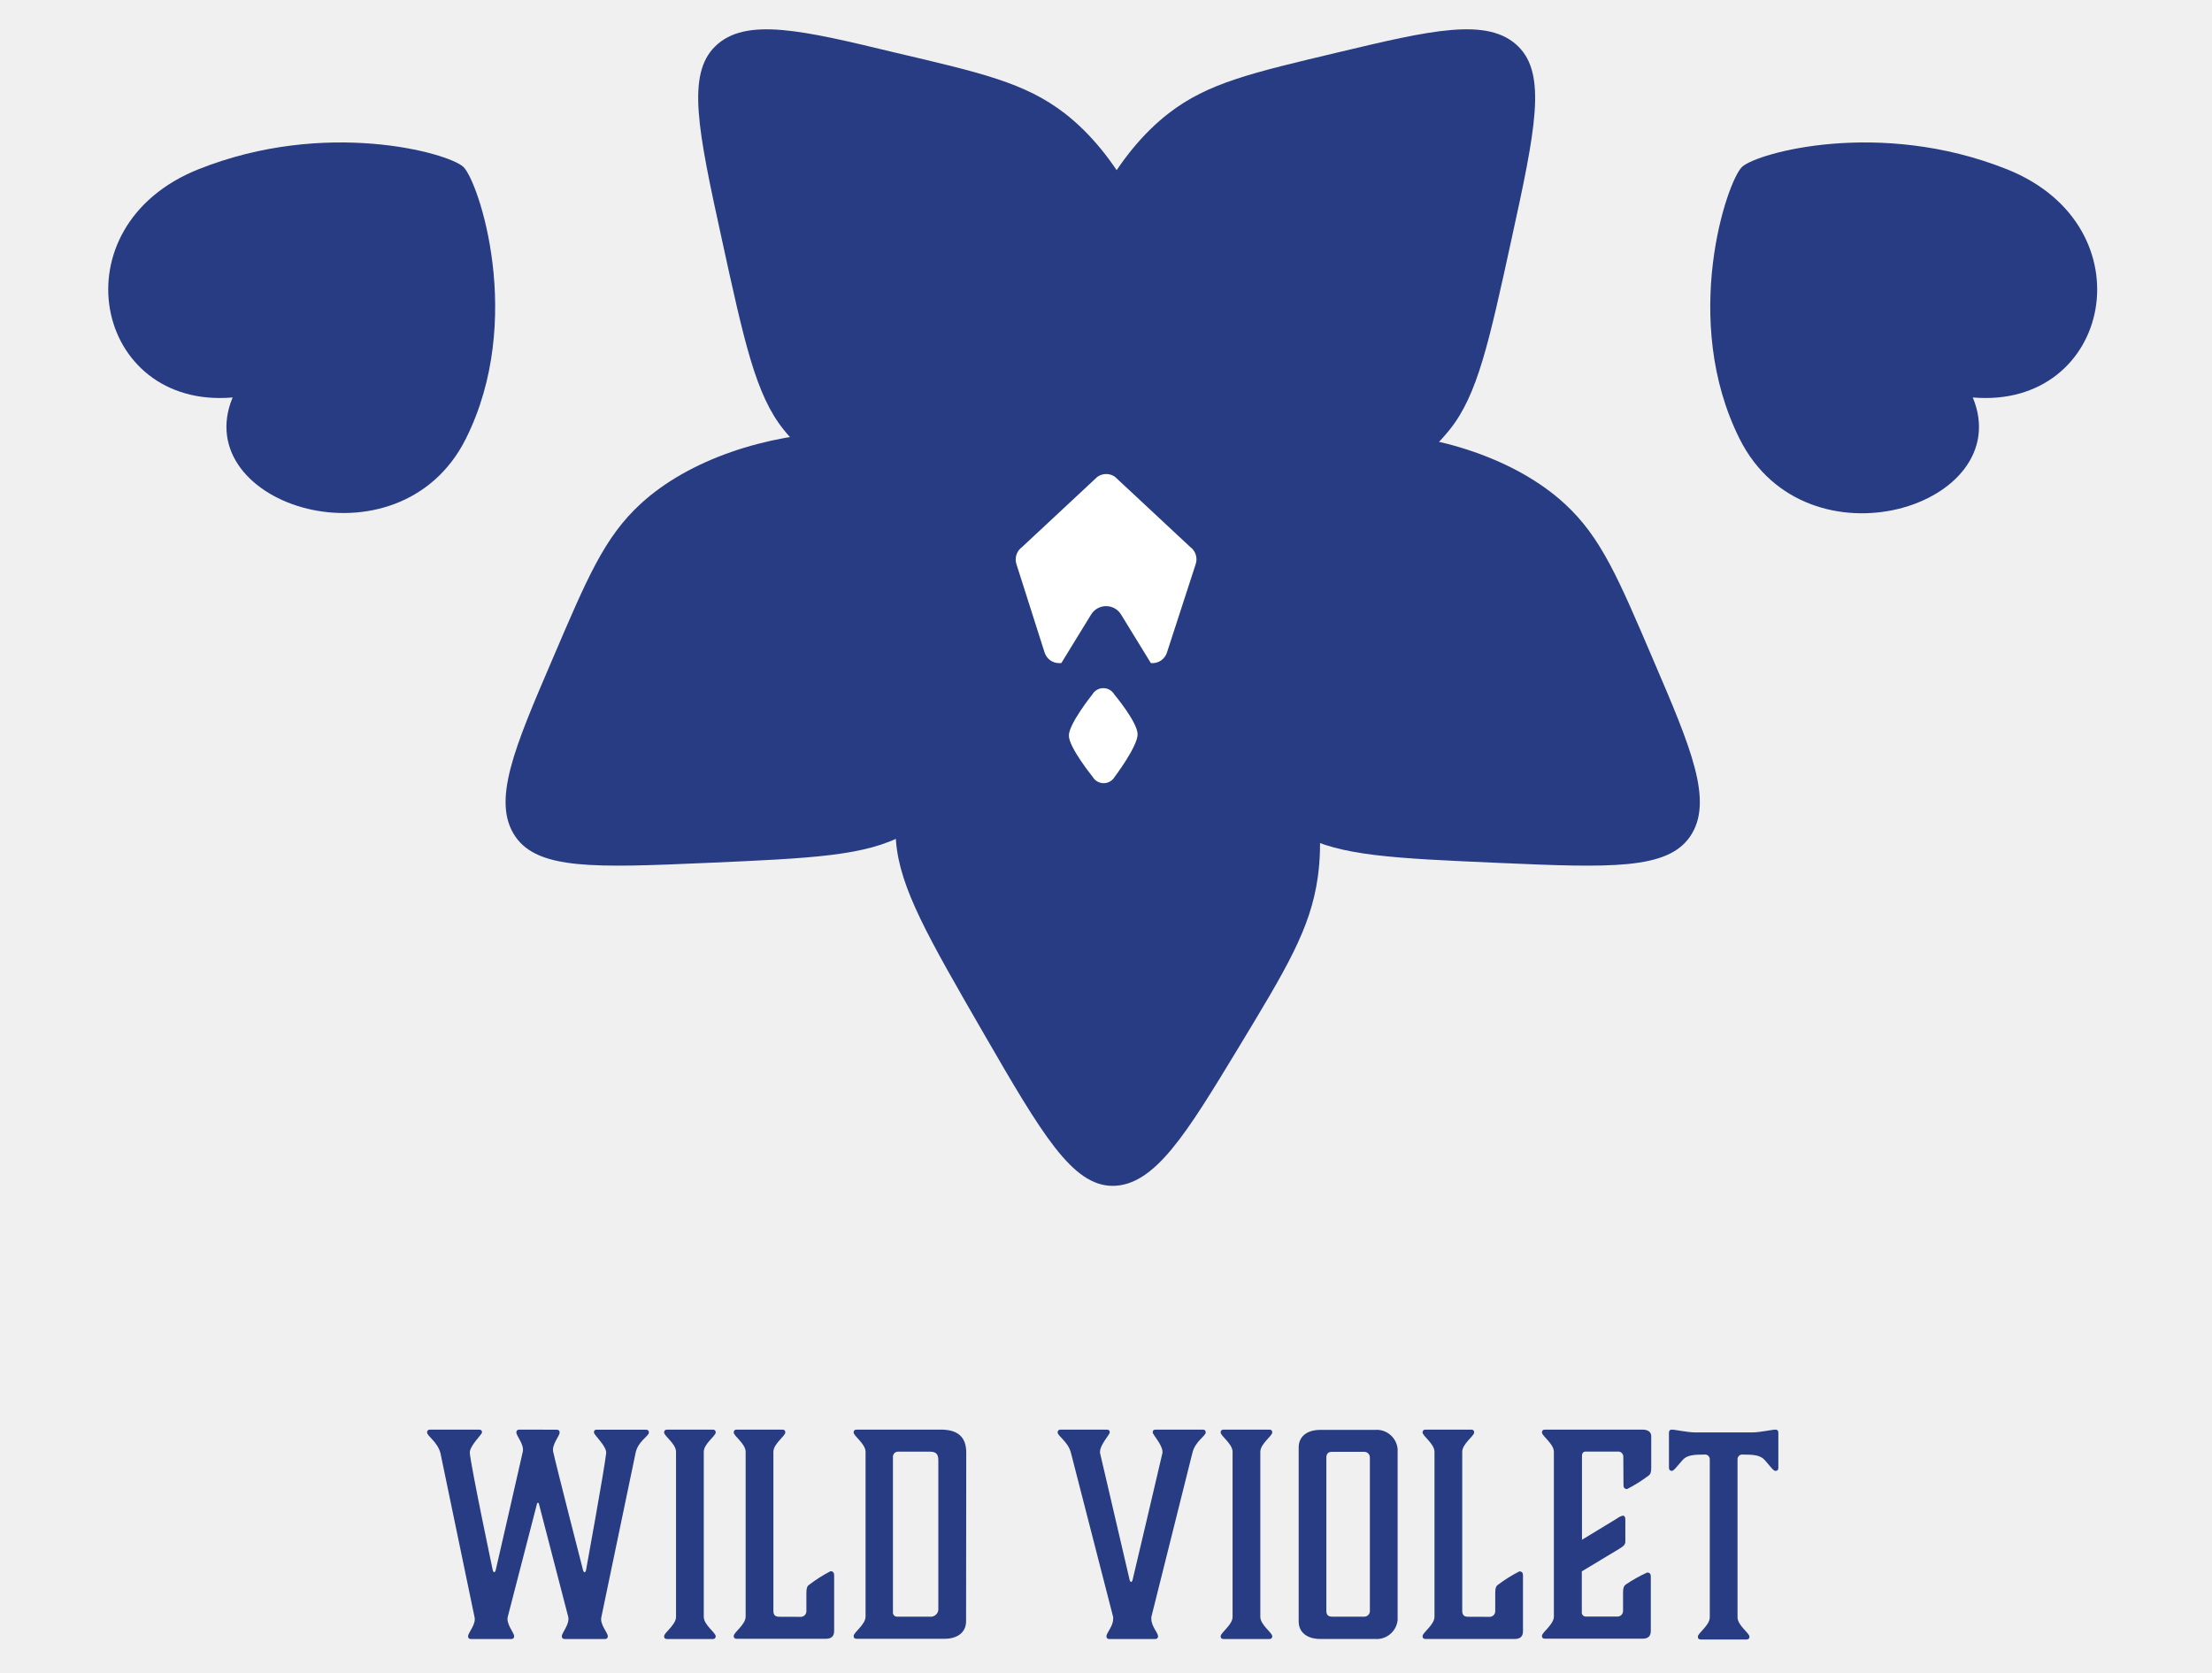
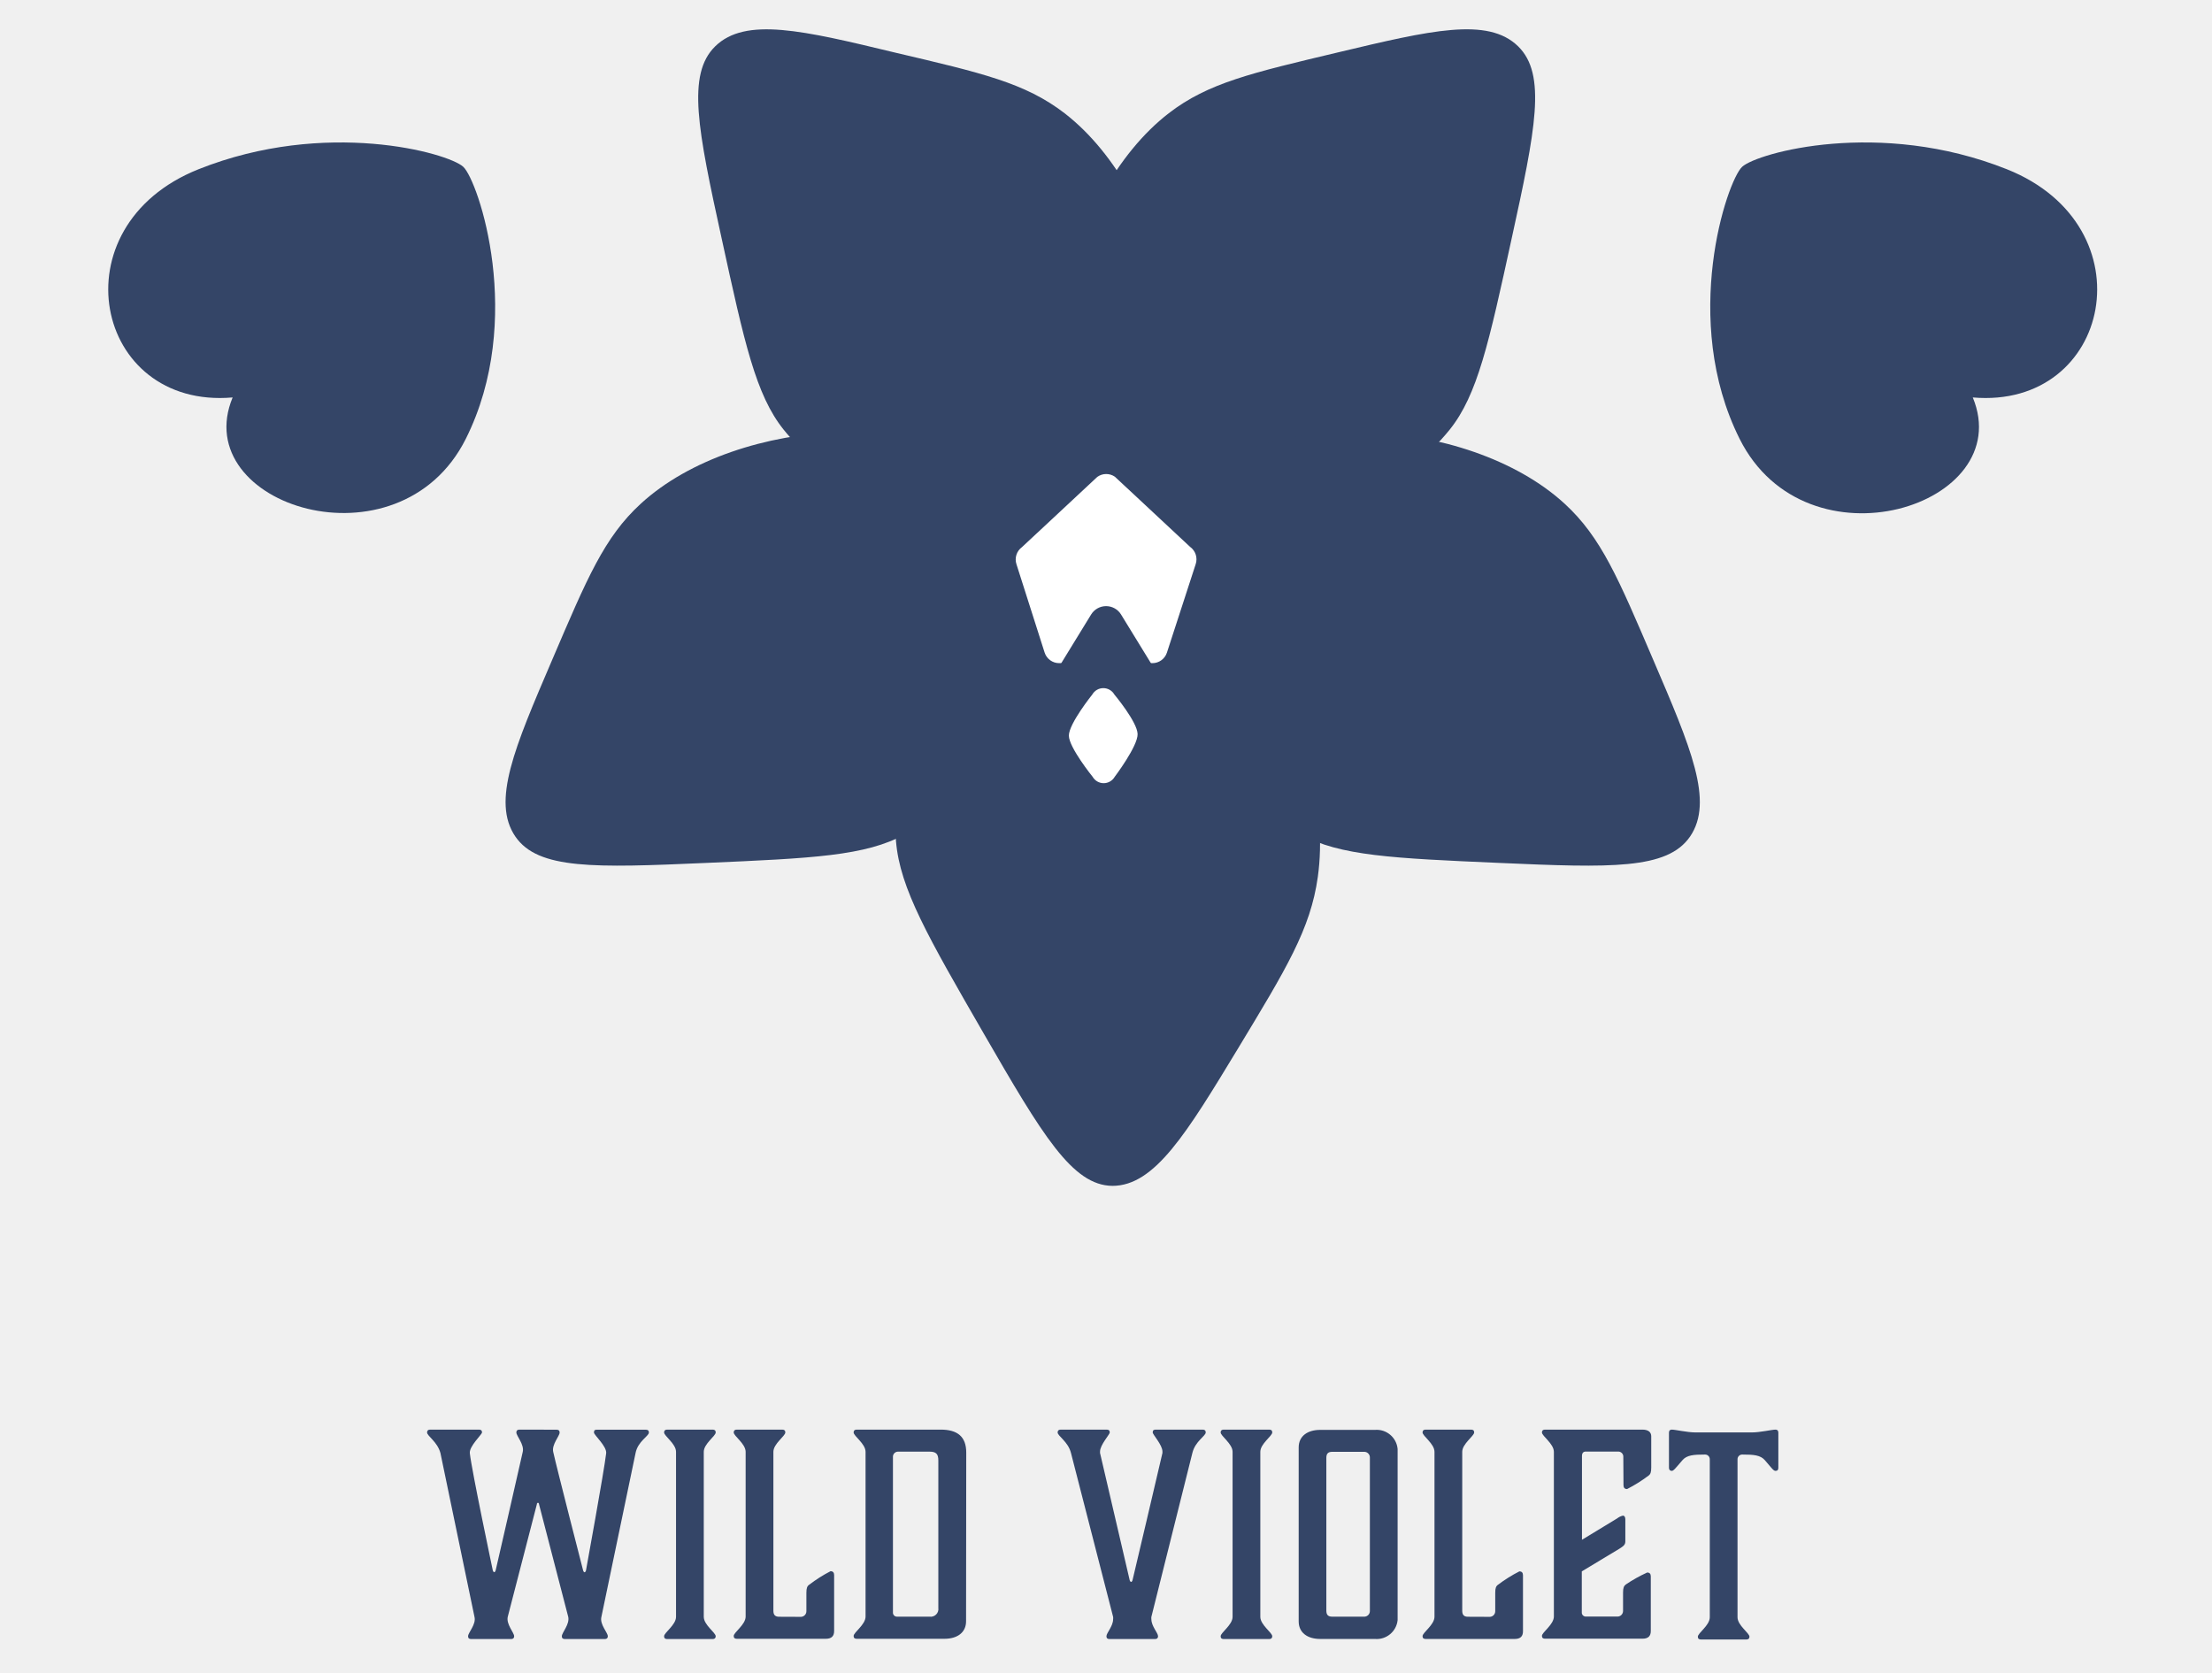
<svg xmlns="http://www.w3.org/2000/svg" width="251.98" height="190.52" viewBox="0 0 251.98 190.52">
-   <path d="M63.4,162.88c.22,0,.35.09.35.32,0,.41-.92,1.36-.73,2.21.41,1.86,3.41,13.52,3.41,13.52s.06.19.16.19.16-.19.16-.19,2.08-11.4,2.3-13.36c.1-.79-1.39-2.08-1.39-2.37s.13-.32.35-.32h5.56c.22,0,.35.09.35.32,0,.41-1.26,1-1.52,2.34L68.51,184.2c-.22.85.73,1.8.73,2.21,0,.22-.13.32-.35.32H64.35c-.22,0-.35-.09-.35-.32,0-.41.92-1.36.73-2.21L61.41,171.4s0-.19-.13-.19-.13.19-.13.19L57.84,184.2c-.19.85.73,1.8.73,2.21,0,.22-.13.32-.35.32H53.67c-.22,0-.35-.09-.35-.32,0-.41.95-1.36.73-2.21l-3.88-18.67c-.35-1.29-1.52-1.93-1.52-2.34,0-.22.13-.32.35-.32h5.56c.22,0,.35.09.35.32s-1.48,1.58-1.39,2.37c.22,2,2.62,13.36,2.62,13.36s.06.19.16.19.16-.19.16-.19,2.68-11.65,3.09-13.52c.19-.85-.73-1.8-.73-2.21,0-.22.13-.32.35-.32Z" fill="#273C82" />
-   <path d="M80.17,184.2c0,.92,1.36,1.8,1.36,2.21,0,.22-.13.32-.35.32H76c-.22,0-.35-.09-.35-.32,0-.41,1.36-1.29,1.36-2.21V165.4c0-.92-1.36-1.8-1.36-2.21,0-.22.13-.32.35-.32h5.18c.22,0,.35.09.35.32,0,.41-1.36,1.29-1.36,2.21Z" fill="#273C82" />
-   <path d="M91.26,184.2a.64.64,0,0,0,.6-.66v-2.08c0-.54.09-.76.32-.92A16.37,16.37,0,0,1,94.61,179c.28,0,.41.16.41.44v6.38c0,.57-.29.88-.95.88H83.93c-.22,0-.35-.09-.35-.32,0-.41,1.36-1.29,1.36-2.21V165.4c0-.92-1.36-1.8-1.36-2.21,0-.22.13-.32.35-.32h5.18c.22,0,.35.09.35.32,0,.41-1.36,1.29-1.36,2.21v18.1c0,.47.19.69.66.69Z" fill="#273C82" />
-   <path d="M110.05,184.7c0,1.29-1,2-2.46,2h-10c-.22,0-.35-.09-.35-.32,0-.41,1.36-1.29,1.36-2.21V165.4c0-.92-1.36-1.8-1.36-2.21,0-.22.13-.32.35-.32h9.57c1.9,0,2.91.79,2.91,2.62Zm-3.16-18.32c0-.73-.25-1-1-1h-3.63a.58.58,0,0,0-.54.63v17.66a.46.46,0,0,0,.47.51h3.7a.88.88,0,0,0,1-1Z" fill="#273C82" />
-   <path d="M132.42,165.53c0-.06,0-.09,0-.16,0-.76-1.11-1.93-1.11-2.18s.13-.32.35-.32H137c.22,0,.35.09.35.32,0,.41-1.2,1-1.52,2.34l-4.67,18.67a.86.86,0,0,0,0,.28c0,.79.76,1.55.76,1.93,0,.22-.13.32-.35.32h-5.18c-.22,0-.35-.09-.35-.32,0-.38.76-1.14.76-1.93a.88.88,0,0,0,0-.28L122,165.53c-.32-1.29-1.52-1.93-1.52-2.34,0-.22.13-.32.35-.32h5.24c.22,0,.35.09.35.32s-1.11,1.42-1.11,2.18c0,.06,0,.09,0,.16.44,1.86,3.38,14.5,3.38,14.5s.06.19.16.19.16-.19.16-.19S132,167.39,132.42,165.53Z" fill="#273C82" />
-   <path d="M143.57,184.2c0,.92,1.36,1.8,1.36,2.21,0,.22-.13.32-.35.32H139.4c-.22,0-.35-.09-.35-.32,0-.41,1.36-1.29,1.36-2.21V165.4c0-.92-1.36-1.8-1.36-2.21,0-.22.13-.32.35-.32h5.18c.22,0,.35.09.35.32,0,.41-1.36,1.29-1.36,2.21Z" fill="#273C82" />
-   <path d="M156.62,186.72H150.4c-1.48,0-2.46-.73-2.46-2V164.9c0-1.29,1-2,2.46-2h6.22a2.4,2.4,0,0,1,2.59,2.18v19.49A2.4,2.4,0,0,1,156.62,186.72Zm-1.17-21.32h-3.7c-.47,0-.66.22-.66.69v17.4c0,.47.19.69.66.69h3.7a.64.64,0,0,0,.6-.66V166.07A.64.64,0,0,0,155.45,165.4Z" fill="#273C82" />
-   <path d="M169.73,184.2a.64.64,0,0,0,.6-.66v-2.08c0-.54.09-.76.32-.92a16.3,16.3,0,0,1,2.43-1.52c.28,0,.41.16.41.44v6.38c0,.57-.28.88-.95.88H162.4c-.22,0-.35-.09-.35-.32,0-.41,1.36-1.29,1.36-2.21V165.4c0-.92-1.36-1.8-1.36-2.21,0-.22.13-.32.35-.32h5.18c.22,0,.35.09.35.32,0,.41-1.36,1.29-1.36,2.21v18.1c0,.47.19.69.66.69Z" fill="#273C82" />
-   <path d="M184.92,166a.58.58,0,0,0-.54-.63h-3.73c-.28,0-.44.16-.44.51v9.54l4-2.43a1.67,1.67,0,0,1,.66-.32c.19,0,.28.19.28.41v2.53c0,.38-.22.54-.66.82l-4.3,2.59v4.64a.46.46,0,0,0,.47.51h3.63a.64.64,0,0,0,.6-.66v-2.08c0-.54.1-.76.32-.92a16.7,16.7,0,0,1,2.43-1.36c.28,0,.41.16.41.44v6.22c0,.57-.28.88-.95.88H176c-.22,0-.35-.09-.35-.32,0-.41,1.36-1.29,1.36-2.21V165.4c0-.92-1.36-1.8-1.36-2.21,0-.22.13-.32.35-.32H187.1c.7,0,1,.32,1,.76v3.57c0,.54-.09.76-.32.92a16.32,16.32,0,0,1-2.43,1.52c-.28,0-.41-.16-.41-.44Z" fill="#273C82" />
-   <path d="M199.58,163.19c.92,0,2.27-.32,2.68-.32.22,0,.32.13.32.35v4c0,.22-.09.35-.32.35s-.41-.28-1.2-1.2c-.51-.6-1.29-.66-2.59-.66a.53.53,0,0,0-.54.54v18c0,.92,1.36,1.8,1.36,2.21,0,.22-.13.32-.35.32h-5.18c-.22,0-.35-.09-.35-.32,0-.41,1.36-1.29,1.36-2.21v-18a.53.53,0,0,0-.54-.54c-1.3,0-2.09.06-2.59.66-.79.92-1,1.2-1.2,1.2s-.32-.13-.32-.35v-4c0-.22.1-.35.32-.35.41,0,1.77.32,2.69.32Z" fill="#273C82" />
-   <ellipse cx="125.54" cy="64.77" rx="17.25" ry="10.66" fill="#273C82" />
-   <path d="M228.61,19.28c16.29,6.49,11.92,27.37-3.88,26,5.11,12.35-18.94,19.95-26.56,4.72-6.79-13.56-1.43-29.42.29-31S214.1,13.5,228.61,19.28Z" fill="#273C82" />
-   <path d="M22.62,19.28c-16.29,6.49-11.92,27.37,3.88,26C21.39,57.59,45.44,65.19,53.06,50c6.79-13.56,1.43-29.42-.29-31S37.12,13.5,22.62,19.28Z" fill="#273C82" />
-   <path d="M121.27,12.9c11.9,9.19,17.08,32.69,8.56,42.65-8.92,10.43-31.55,4.61-40.56-6.6C86.1,45,84.8,39.06,82.21,27.18c-2.72-12.42-4-18.7-.74-21.9C84.92,1.9,91.46,3.46,102,6,111.83,8.31,116.78,9.44,121.27,12.9Z" fill="#273C82" />
-   <path d="M133.14,12.9c-11.9,9.19-17.08,32.69-8.56,42.65,8.92,10.43,31.55,4.61,40.56-6.6,3.17-3.95,4.47-9.89,7.06-21.77,2.72-12.42,4-18.7.74-21.9-3.45-3.38-10-1.82-20.53.69C142.58,8.31,137.62,9.44,133.14,12.9Z" fill="#273C82" />
-   <path d="M126.72,60.86c-13.66-1.42-25.94,19.74-24.65,35,.45,5.36,3.64,10.88,10,21.9,6.66,11.53,10.08,17.3,14.65,17.34,4.83,0,8.46-6,14.32-15.67,5.47-9.05,8.25-13.57,9.08-19.53C152.33,84.06,139.76,62.21,126.72,60.86Z" fill="#273C82" />
-   <path d="M178.23,57.38c-11.08-10.16-35.12-11.25-43.49-1.16-8.76,10.57.84,31.88,13.43,38.84,4.43,2.45,10.5,2.72,22.65,3.25,12.7.56,19.11.76,21.7-3,2.74-4,.09-10.15-4.18-20.11C184.36,65.9,182.4,61.21,178.23,57.38Z" fill="#273C82" />
-   <path d="M73,57.38c11.08-10.16,35.12-11.25,43.49-1.16,8.76,10.57-.84,31.88-13.43,38.84-4.43,2.45-10.5,2.72-22.65,3.25-12.7.56-19.11.76-21.7-3-2.74-4-.09-10.15,4.18-20.11C66.87,65.9,68.82,61.21,73,57.38Z" fill="#273C82" />
+   <path d="M63.4,162.88c.22,0,.35.09.35.32,0,.41-.92,1.36-.73,2.21.41,1.86,3.41,13.52,3.41,13.52s.06.19.16.19.16-.19.16-.19,2.08-11.4,2.3-13.36c.1-.79-1.39-2.08-1.39-2.37s.13-.32.35-.32h5.56c.22,0,.35.09.35.32,0,.41-1.26,1-1.52,2.34L68.51,184.2c-.22.85.73,1.8.73,2.21,0,.22-.13.32-.35.32H64.35c-.22,0-.35-.09-.35-.32,0-.41.92-1.36.73-2.21L61.41,171.4s0-.19-.13-.19-.13.19-.13.19L57.84,184.2c-.19.85.73,1.8.73,2.21,0,.22-.13.32-.35.32H53.67c-.22,0-.35-.09-.35-.32,0-.41.95-1.36.73-2.21l-3.88-18.67c-.35-1.29-1.52-1.93-1.52-2.34,0-.22.13-.32.35-.32h5.56c.22,0,.35.09.35.32s-1.48,1.58-1.39,2.37c.22,2,2.62,13.36,2.62,13.36s.06.19.16.19.16-.19.16-.19,2.68-11.65,3.09-13.52c.19-.85-.73-1.8-.73-2.21,0-.22.13-.32.35-.32Z" fill="#344567" />
+   <path d="M80.17,184.2c0,.92,1.36,1.8,1.36,2.21,0,.22-.13.32-.35.32H76c-.22,0-.35-.09-.35-.32,0-.41,1.36-1.29,1.36-2.21V165.4c0-.92-1.36-1.8-1.36-2.21,0-.22.13-.32.35-.32h5.18c.22,0,.35.09.35.32,0,.41-1.36,1.29-1.36,2.21Z" fill="#344567" />
+   <path d="M91.26,184.2a.64.64,0,0,0,.6-.66v-2.08c0-.54.09-.76.32-.92A16.37,16.37,0,0,1,94.61,179c.28,0,.41.16.41.44v6.38c0,.57-.29.88-.95.88H83.93c-.22,0-.35-.09-.35-.32,0-.41,1.36-1.29,1.36-2.21V165.4c0-.92-1.36-1.8-1.36-2.21,0-.22.13-.32.35-.32h5.18c.22,0,.35.09.35.32,0,.41-1.36,1.29-1.36,2.21v18.1c0,.47.19.69.66.69Z" fill="#344567" />
+   <path d="M110.05,184.7c0,1.29-1,2-2.46,2h-10c-.22,0-.35-.09-.35-.32,0-.41,1.36-1.29,1.36-2.21V165.4c0-.92-1.36-1.8-1.36-2.21,0-.22.13-.32.35-.32h9.57c1.9,0,2.91.79,2.91,2.62Zm-3.16-18.32c0-.73-.25-1-1-1h-3.63a.58.58,0,0,0-.54.63v17.66a.46.46,0,0,0,.47.51h3.7a.88.88,0,0,0,1-1Z" fill="#344567" />
+   <path d="M132.42,165.53c0-.06,0-.09,0-.16,0-.76-1.11-1.93-1.11-2.18s.13-.32.35-.32H137c.22,0,.35.09.35.32,0,.41-1.2,1-1.52,2.34l-4.67,18.67a.86.86,0,0,0,0,.28c0,.79.76,1.55.76,1.93,0,.22-.13.32-.35.32h-5.18c-.22,0-.35-.09-.35-.32,0-.38.76-1.14.76-1.93a.88.88,0,0,0,0-.28L122,165.53c-.32-1.29-1.52-1.93-1.52-2.34,0-.22.13-.32.35-.32h5.24c.22,0,.35.09.35.32s-1.11,1.42-1.11,2.18c0,.06,0,.09,0,.16.44,1.86,3.38,14.5,3.38,14.5s.06.19.16.19.16-.19.16-.19S132,167.39,132.42,165.53Z" fill="#344567" />
+   <path d="M143.57,184.2c0,.92,1.36,1.8,1.36,2.21,0,.22-.13.32-.35.32H139.4c-.22,0-.35-.09-.35-.32,0-.41,1.36-1.29,1.36-2.21V165.4c0-.92-1.36-1.8-1.36-2.21,0-.22.13-.32.35-.32h5.18c.22,0,.35.09.35.32,0,.41-1.36,1.29-1.36,2.21Z" fill="#344567" />
+   <path d="M156.62,186.72H150.4c-1.48,0-2.46-.73-2.46-2V164.9c0-1.29,1-2,2.46-2h6.22a2.4,2.4,0,0,1,2.59,2.18v19.49A2.4,2.4,0,0,1,156.62,186.72Zm-1.17-21.32h-3.7c-.47,0-.66.22-.66.69v17.4c0,.47.19.69.66.69h3.7a.64.64,0,0,0,.6-.66V166.07A.64.64,0,0,0,155.45,165.4Z" fill="#344567" />
+   <path d="M169.73,184.2a.64.64,0,0,0,.6-.66v-2.08c0-.54.09-.76.32-.92a16.3,16.3,0,0,1,2.43-1.52c.28,0,.41.16.41.44v6.38c0,.57-.28.88-.95.88H162.4c-.22,0-.35-.09-.35-.32,0-.41,1.36-1.29,1.36-2.21V165.4c0-.92-1.36-1.8-1.36-2.21,0-.22.13-.32.35-.32h5.18c.22,0,.35.09.35.32,0,.41-1.36,1.29-1.36,2.21v18.1c0,.47.19.69.66.69Z" fill="#344567" />
+   <path d="M184.92,166a.58.58,0,0,0-.54-.63h-3.73c-.28,0-.44.16-.44.51v9.54l4-2.43a1.67,1.67,0,0,1,.66-.32c.19,0,.28.19.28.41v2.53c0,.38-.22.54-.66.82l-4.3,2.59v4.64a.46.46,0,0,0,.47.51h3.63a.64.64,0,0,0,.6-.66v-2.08c0-.54.1-.76.32-.92a16.7,16.7,0,0,1,2.43-1.36c.28,0,.41.16.41.44v6.22c0,.57-.28.88-.95.88H176c-.22,0-.35-.09-.35-.32,0-.41,1.36-1.29,1.36-2.21V165.4c0-.92-1.36-1.8-1.36-2.21,0-.22.13-.32.35-.32H187.1c.7,0,1,.32,1,.76v3.57c0,.54-.09.76-.32.92a16.32,16.32,0,0,1-2.43,1.52c-.28,0-.41-.16-.41-.44Z" fill="#344567" />
+   <path d="M199.58,163.19c.92,0,2.27-.32,2.68-.32.22,0,.32.13.32.35v4c0,.22-.09.35-.32.35s-.41-.28-1.2-1.2c-.51-.6-1.29-.66-2.59-.66a.53.53,0,0,0-.54.54v18c0,.92,1.36,1.8,1.36,2.21,0,.22-.13.32-.35.32h-5.18c-.22,0-.35-.09-.35-.32,0-.41,1.36-1.29,1.36-2.21v-18a.53.53,0,0,0-.54-.54c-1.3,0-2.09.06-2.59.66-.79.92-1,1.2-1.2,1.2s-.32-.13-.32-.35v-4c0-.22.1-.35.32-.35.41,0,1.77.32,2.69.32Z" fill="#344567" />
+   <ellipse cx="125.54" cy="64.77" rx="17.25" ry="10.66" fill="#344567" />
+   <path d="M228.61,19.28c16.29,6.49,11.92,27.37-3.88,26,5.11,12.35-18.94,19.95-26.56,4.72-6.79-13.56-1.43-29.42.29-31S214.1,13.5,228.61,19.28Z" fill="#344567" />
+   <path d="M22.62,19.28c-16.29,6.49-11.92,27.37,3.88,26C21.39,57.59,45.44,65.19,53.06,50c6.79-13.56,1.43-29.42-.29-31S37.12,13.5,22.62,19.28Z" fill="#344567" />
+   <path d="M121.27,12.9c11.9,9.19,17.08,32.69,8.56,42.65-8.92,10.43-31.55,4.61-40.56-6.6C86.1,45,84.8,39.06,82.21,27.18c-2.72-12.42-4-18.7-.74-21.9C84.92,1.9,91.46,3.46,102,6,111.83,8.31,116.78,9.44,121.27,12.9Z" fill="#344567" />
+   <path d="M133.14,12.9c-11.9,9.19-17.08,32.69-8.56,42.65,8.92,10.43,31.55,4.61,40.56-6.6,3.17-3.95,4.47-9.89,7.06-21.77,2.72-12.42,4-18.7.74-21.9-3.45-3.38-10-1.82-20.53.69C142.58,8.31,137.62,9.44,133.14,12.9Z" fill="#344567" />
+   <path d="M126.72,60.86c-13.66-1.42-25.94,19.74-24.65,35,.45,5.36,3.64,10.88,10,21.9,6.66,11.53,10.08,17.3,14.65,17.34,4.83,0,8.46-6,14.32-15.67,5.47-9.05,8.25-13.57,9.08-19.53C152.33,84.06,139.76,62.21,126.72,60.86Z" fill="#344567" />
+   <path d="M178.23,57.38c-11.08-10.16-35.12-11.25-43.49-1.16-8.76,10.57.84,31.88,13.43,38.84,4.43,2.45,10.5,2.72,22.65,3.25,12.7.56,19.11.76,21.7-3,2.74-4,.09-10.15-4.18-20.11C184.36,65.9,182.4,61.21,178.23,57.38Z" fill="#344567" />
+   <path d="M73,57.38c11.08-10.16,35.12-11.25,43.49-1.16,8.76,10.57-.84,31.88-13.43,38.84-4.43,2.45-10.5,2.72-22.65,3.25-12.7.56-19.11.76-21.7-3-2.74-4-.09-10.15,4.18-20.11C66.87,65.9,68.82,61.21,73,57.38Z" fill="#344567" />
  <path d="M125,54.33l-8.58,8a1.74,1.74,0,0,0-.63,1.95L119,74.35a1.74,1.74,0,0,0,1.66,1.2h10.61a1.74,1.74,0,0,0,1.66-1.2l3.28-10.09a1.74,1.74,0,0,0-.63-1.95l-8.58-8A1.74,1.74,0,0,0,125,54.33Z" fill="#fff" />
-   <path d="M124.3,70l-5,8.15A2,2,0,0,0,121,81.2H131a2,2,0,0,0,1.7-3.05l-5-8.15A2,2,0,0,0,124.3,70Z" fill="#273C82" />
+   <path d="M124.3,70l-5,8.15A2,2,0,0,0,121,81.2H131a2,2,0,0,0,1.7-3.05l-5-8.15A2,2,0,0,0,124.3,70Z" fill="#344567" />
  <path d="M126.94,79.12a1.45,1.45,0,0,0-2.51,0s-2.68,3.34-2.67,4.69,2.71,4.69,2.71,4.69a1.45,1.45,0,0,0,2.51,0s2.64-3.49,2.61-4.87S126.94,79.12,126.94,79.12Z" fill="#fff" />
</svg>
